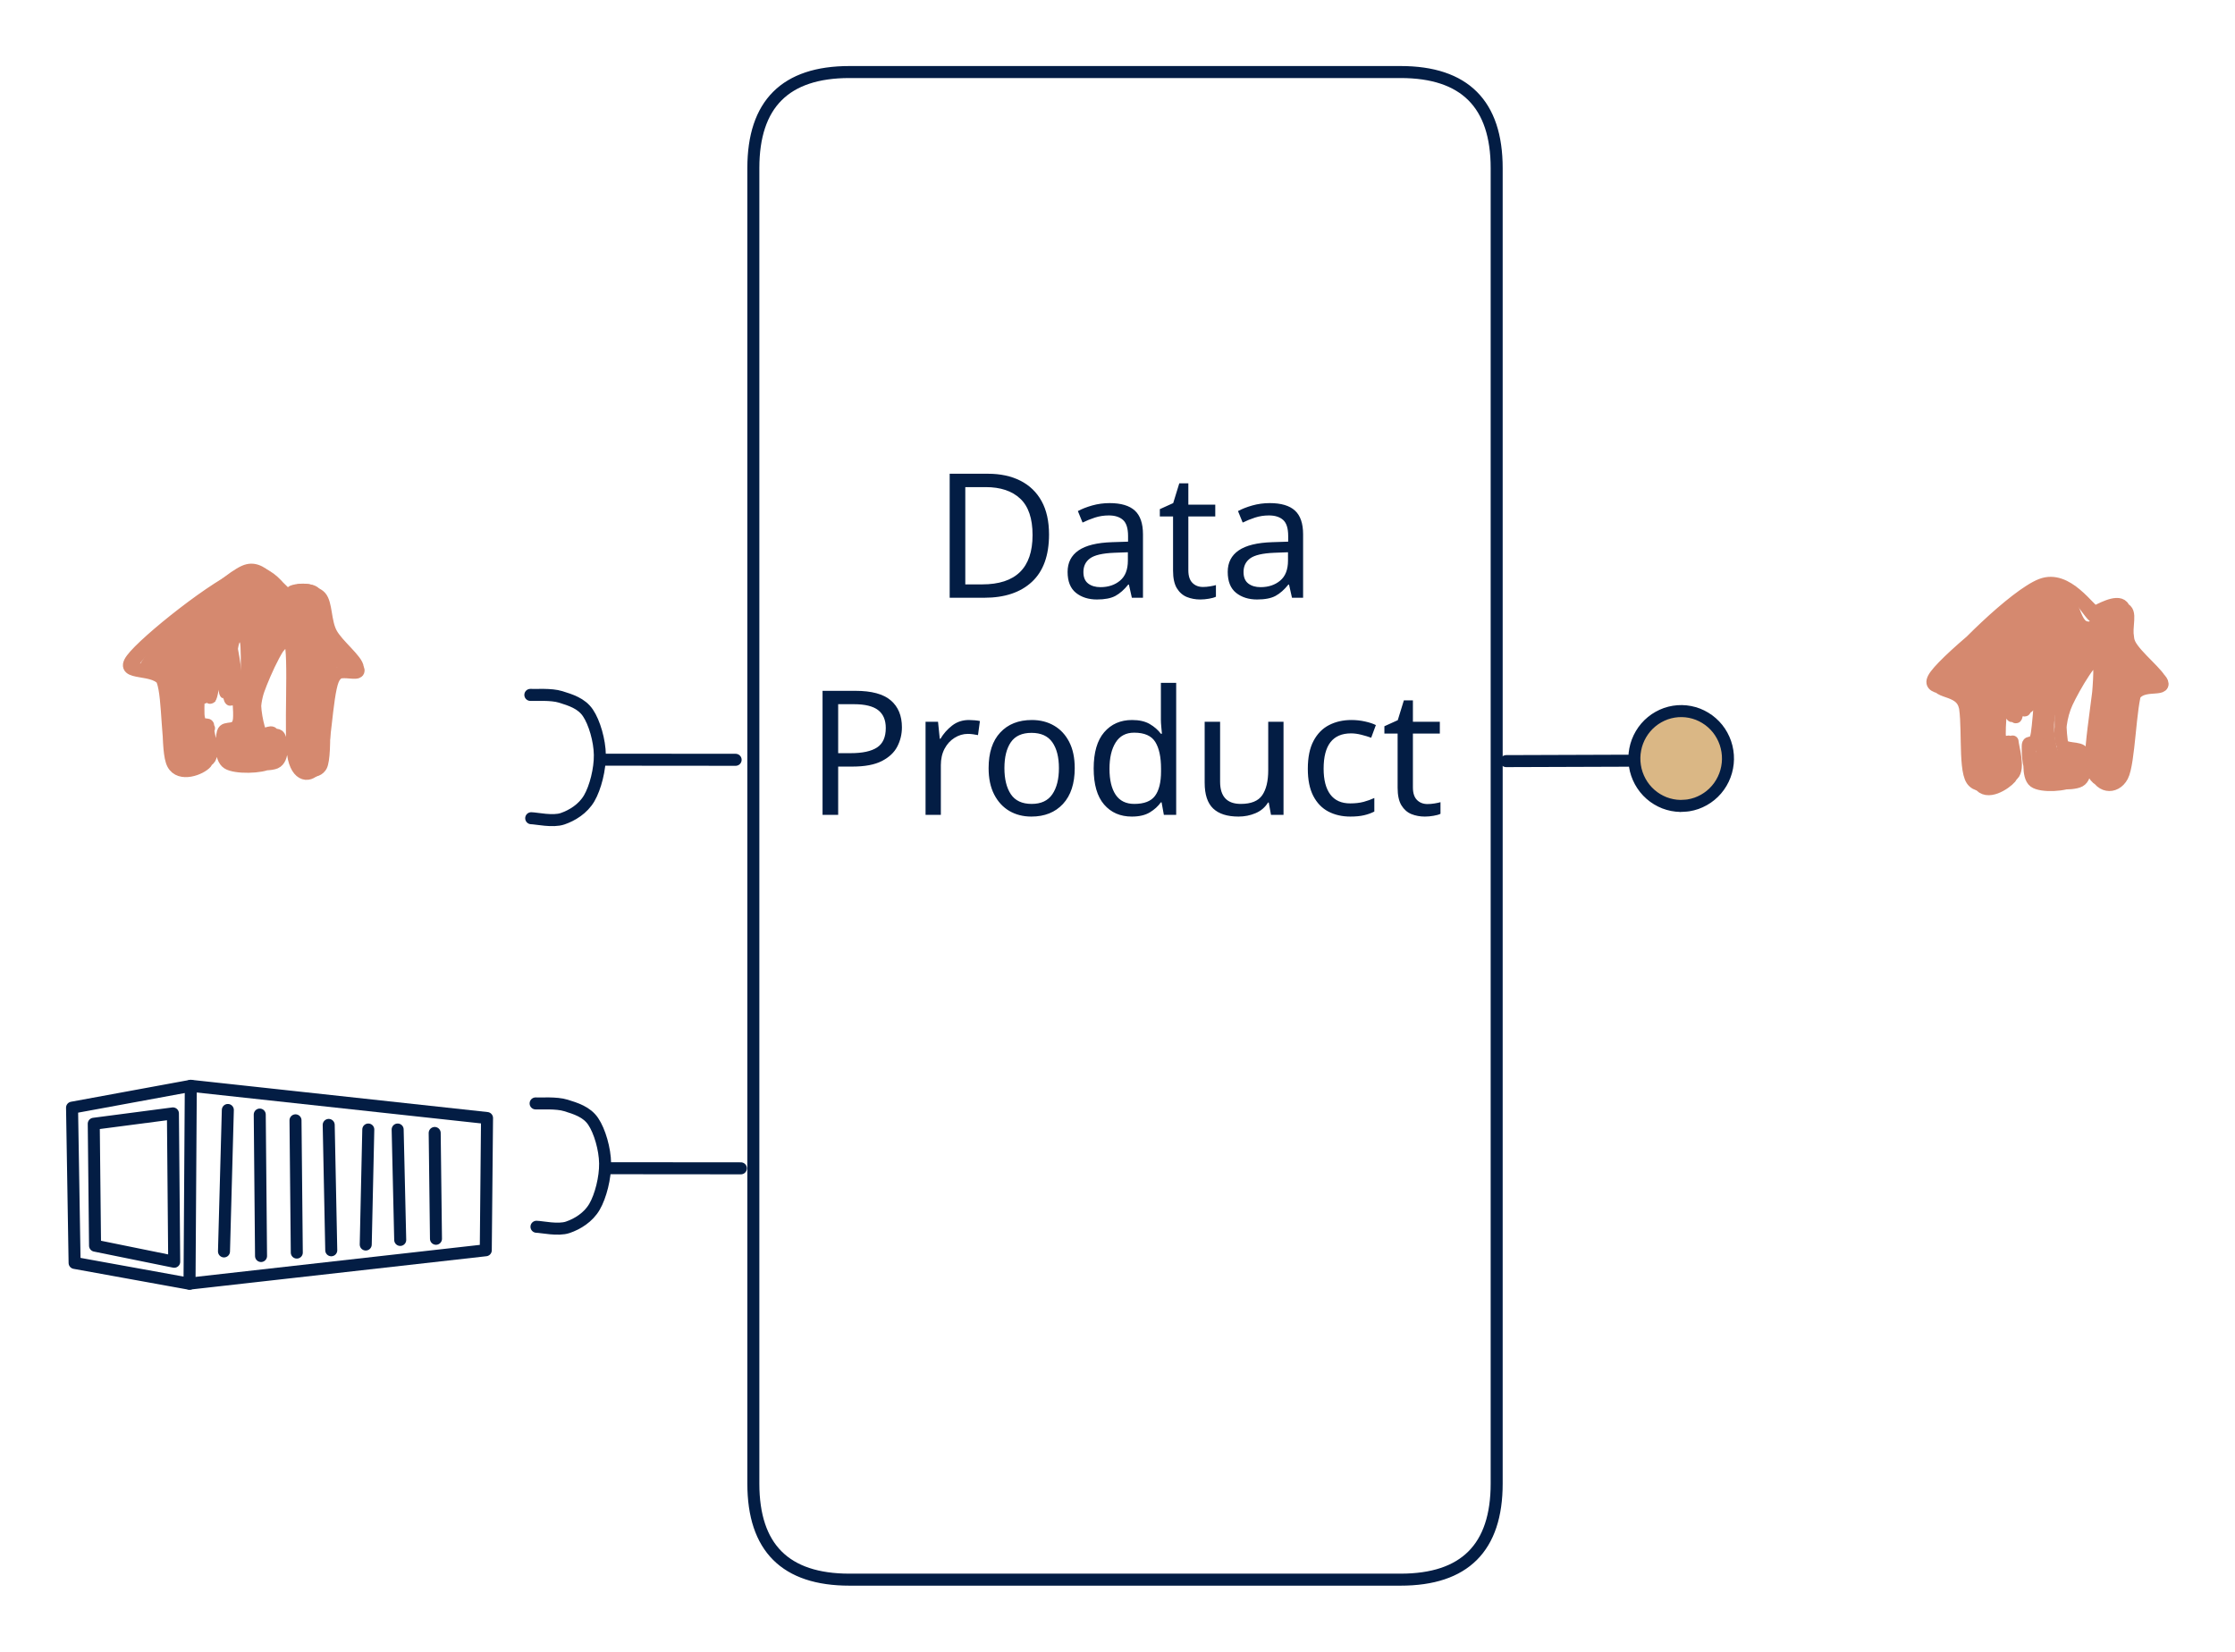
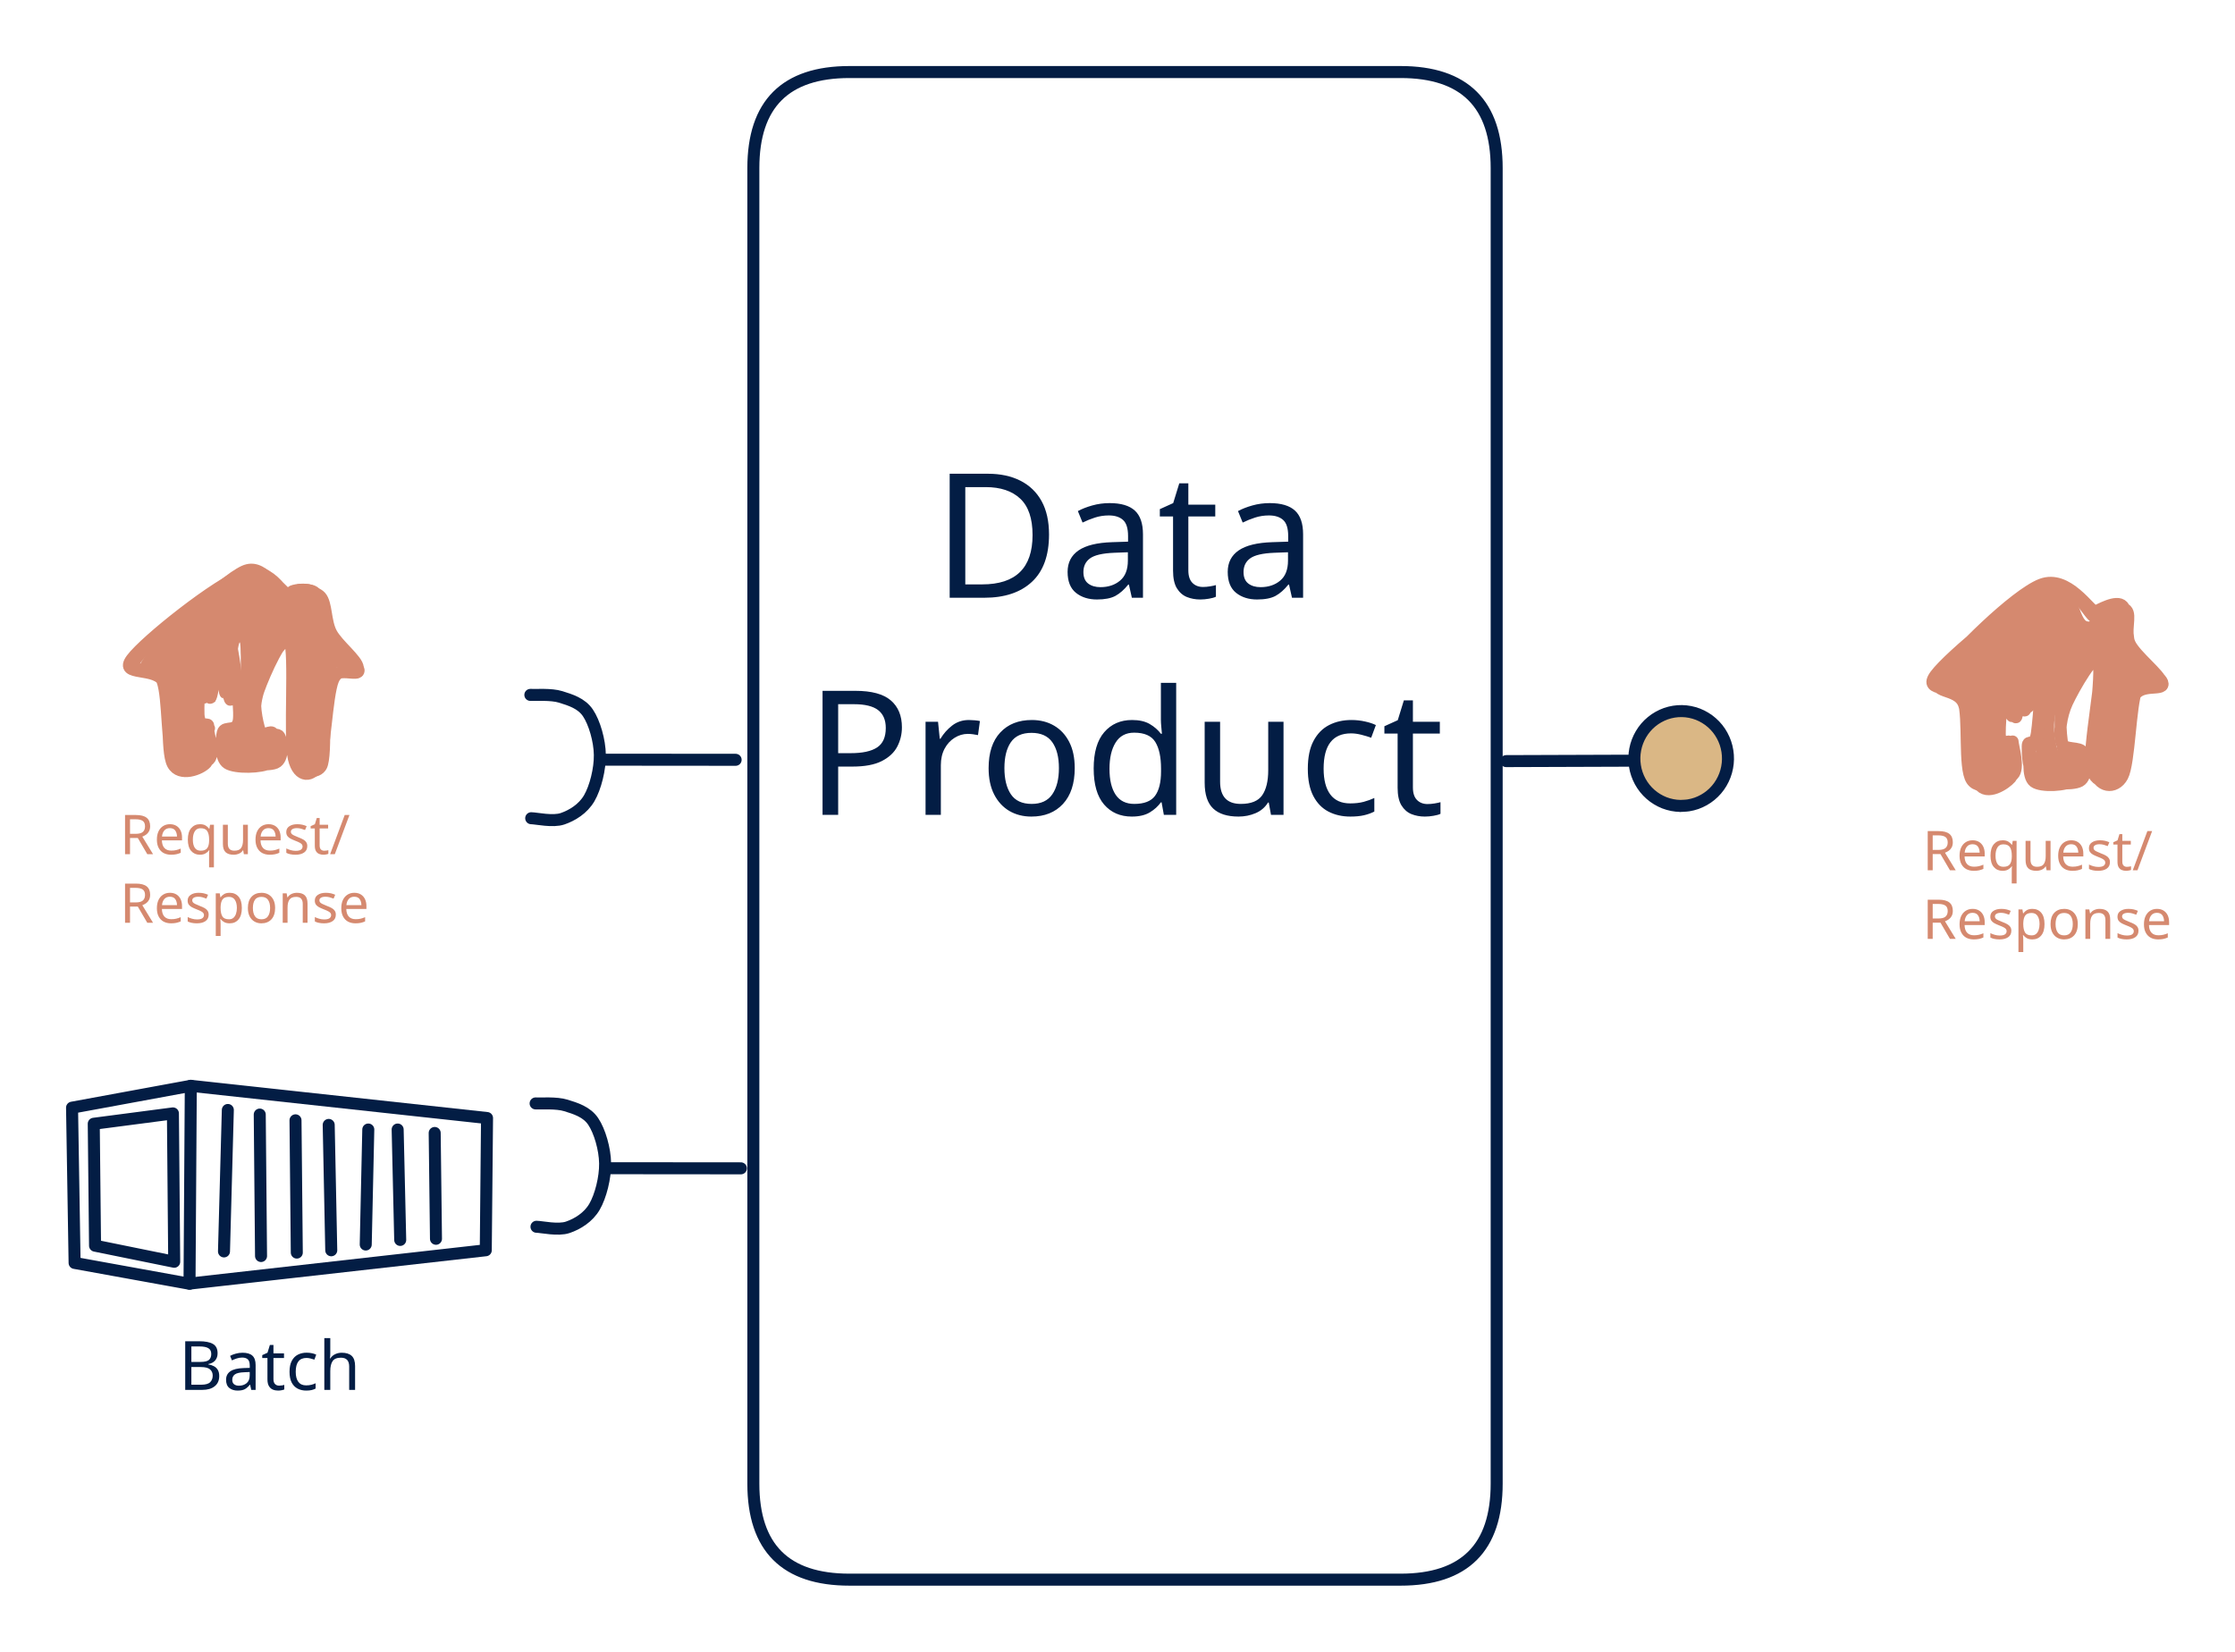
<svg xmlns="http://www.w3.org/2000/svg" version="1.1" viewBox="4839.083 618.914 744.509 550.24" width="744.509" height="550.24">
  <g stroke-linecap="round">
    <g transform="translate(4908.028 861.5411) rotate(0 12.24983 -18.37922)" fill-rule="evenodd">
      <path d="M-2.16 -0.72 C-1.88 1.01, 2.97 8.87, 1.58 11.2 C0.18 13.54, -7.82 17.26, -10.52 13.28 C-13.21 9.3, -12.73 -6.7, -14.58 -12.66 C-16.43 -18.63, -25.99 -15.6, -21.63 -22.51 C-17.27 -29.42, 3.26 -50.38, 11.58 -54.12 C19.9 -57.87, 25.17 -46, 28.28 -44.98 C31.39 -43.96, 28.65 -47.84, 30.24 -48.01 C31.82 -48.18, 36.22 -48.53, 37.8 -46.01 C39.37 -43.5, 37.44 -37.6, 39.7 -32.92 C41.96 -28.24, 51 -20.31, 51.36 -17.92 C51.71 -15.54, 43.73 -23.82, 41.82 -18.62 C39.91 -13.41, 42.29 8.55, 39.92 13.31 C37.56 18.07, 29.54 16.96, 27.62 9.93 C25.69 2.91, 29.84 -25.17, 28.37 -28.86 C26.89 -32.55, 20.55 -17.42, 18.76 -12.2 C16.96 -6.97, 17.29 0.19, 17.61 2.51 C17.92 4.82, 19.63 0.29, 20.65 1.67 C21.67 3.06, 26.23 9.34, 23.72 10.82 C21.21 12.3, 8.05 12.52, 5.58 10.57 C3.11 8.62, 8.06 0.99, 8.92 -0.86 C9.78 -2.71, 10.39 4.07, 10.74 -0.54 C11.09 -5.15, 11.6 -26.86, 10.99 -28.53 C10.39 -30.2, 8.31 -10.42, 7.09 -10.55 C5.86 -10.67, 4.37 -29.56, 3.64 -29.27 C2.9 -28.97, 3.29 -9.05, 2.67 -8.79 C2.04 -8.52, 0.77 -28.63, -0.08 -27.68 C-0.93 -26.74, -2.73 -7.75, -2.44 -3.13 C-2.15 1.49, 1.4 -0.27, 1.64 0.03" stroke="none" stroke-width="0" fill="#d5896f" fill-rule="evenodd" />
      <path d="M0.4 0.29 C0.46 2.1, 2.59 8.59, 0.69 10.37 C-1.2 12.15, -8.4 15.34, -10.98 10.98 C-13.57 6.62, -12.72 -10.09, -14.83 -15.79 C-16.93 -21.49, -27.99 -17.35, -23.6 -23.22 C-19.21 -29.09, 2.87 -47.65, 11.51 -51.03 C20.16 -54.4, 25.32 -44.41, 28.27 -43.47 C31.21 -42.53, 27.58 -45.33, 29.18 -45.39 C30.77 -45.45, 35.8 -46.09, 37.84 -43.82 C39.87 -41.54, 39.32 -35.67, 41.39 -31.73 C43.46 -27.78, 50.15 -22.75, 50.25 -20.14 C50.35 -17.54, 44.17 -21.47, 41.99 -16.08 C39.81 -10.69, 39.3 8.31, 37.17 12.19 C35.05 16.07, 30.78 14.01, 29.22 7.19 C27.66 0.38, 29.9 -25.16, 27.82 -28.7 C25.75 -32.23, 18.46 -18.95, 16.75 -14.03 C15.05 -9.12, 16.71 -1.87, 17.59 0.78 C18.47 3.43, 21.48 0.1, 22.03 1.89 C22.57 3.67, 23.4 9.87, 20.87 11.5 C18.34 13.12, 9.45 13.34, 6.85 11.65 C4.25 9.96, 4.66 3.82, 5.29 1.37 C5.93 -1.08, 10.2 1.72, 10.66 -3.05 C11.11 -7.81, 8.79 -25.75, 8.03 -27.2 C7.28 -28.66, 6.7 -11.56, 6.13 -11.77 C5.55 -11.98, 5.41 -28.71, 4.56 -28.44 C3.72 -28.17, 2.02 -10.22, 1.06 -10.15 C0.1 -10.09, -0.56 -28.98, -1.21 -28.05 C-1.85 -27.12, -3.08 -9.07, -2.82 -4.57 C-2.56 -0.07, 0.06 -1.81, 0.38 -1.04 M-0.84 -0.6 C-0.98 1.38, 1.49 9.41, -0.26 11.49 C-2.02 13.57, -9.04 16.32, -11.38 11.89 C-13.72 7.46, -12 -9.25, -14.28 -15.08 C-16.56 -20.9, -29.55 -17, -25.07 -23.06 C-20.59 -29.12, 3.59 -48.38, 12.62 -51.44 C21.64 -54.5, 26.43 -42.4, 29.06 -41.43 C31.69 -40.46, 27.21 -45.09, 28.4 -45.62 C29.58 -46.16, 34.37 -46.94, 36.15 -44.64 C37.93 -42.33, 36.68 -35.98, 39.07 -31.78 C41.46 -27.58, 50.2 -22.05, 50.5 -19.42 C50.79 -16.78, 43.04 -21.19, 40.82 -15.97 C38.6 -10.75, 39.17 7.57, 37.19 11.91 C35.2 16.24, 30.54 16.88, 28.93 10.03 C27.32 3.19, 29.49 -25.38, 27.54 -29.18 C25.58 -32.98, 18.99 -17.88, 17.19 -12.76 C15.4 -7.63, 15.64 -0.99, 16.78 1.57 C17.93 4.14, 23.06 0.98, 24.07 2.64 C25.07 4.29, 25.66 10.28, 22.8 11.5 C19.93 12.72, 9.46 11.74, 6.87 9.94 C4.27 8.14, 6.54 2.53, 7.25 0.72 C7.96 -1.09, 11.1 3.84, 11.14 -0.93 C11.18 -5.71, 8.06 -26.51, 7.5 -27.94 C6.94 -29.37, 8.54 -9.38, 7.8 -9.5 C7.05 -9.61, 4.52 -28.51, 3.03 -28.61 C1.53 -28.72, -0.17 -10.14, -1.18 -10.14 C-2.2 -10.13, -2.52 -29.75, -3.08 -28.56 C-3.64 -27.38, -5.19 -7.8, -4.57 -3.04 C-3.94 1.72, -0.13 -0.32, 0.68 -0.01" stroke="#d5896f" stroke-width="4" fill="none" />
    </g>
  </g>
  <g stroke-linecap="round">
    <g transform="translate(4870.314 993.2821) rotate(0 13.39865 21.26245)">
      <path d="M0 0 C0.13 12.15, 0.25 24.29, 0.43 40.61 M0 0 C0.11 10.69, 0.22 21.38, 0.43 40.61 M0.43 40.61 C8.27 42.2, 16.12 43.8, 26.8 45.97 M0.43 40.61 C10.57 42.67, 20.71 44.74, 26.8 45.97 M26.8 45.97 C26.71 35.79, 26.62 25.61, 26.37 -3.45 M26.8 45.97 C26.69 33.13, 26.58 20.3, 26.37 -3.45 M26.37 -3.45 C20.61 -2.69, 14.84 -1.94, 0 0 M26.37 -3.45 C17.77 -2.32, 9.16 -1.2, 0 0" stroke="#031d44" stroke-width="4" fill="none" />
    </g>
  </g>
  <g stroke-linecap="round">
    <g transform="translate(4863.083 987.9186) rotate(0 19.77896 25.68963)">
      <path d="M0 0 C0.3 18.54, 0.61 37.08, 0.85 51.72 M0 0 C0.34 20.67, 0.68 41.34, 0.85 51.72 M0.85 51.72 C15.8 54.43, 30.75 57.14, 39.13 58.66 M0.85 51.72 C15.61 54.39, 30.37 57.07, 39.13 58.66 M39.13 58.66 C39.29 34.25, 39.45 9.84, 39.56 -7.28 M39.13 58.66 C39.26 38.14, 39.4 17.61, 39.56 -7.28 M39.56 -7.28 C27.45 -5.05, 15.34 -2.82, 0 0 M39.56 -7.28 C28.14 -5.18, 16.72 -3.08, 0 0" stroke="#031d44" stroke-width="4" fill="none" />
    </g>
  </g>
  <g stroke-linecap="round">
    <g transform="translate(4902.641 980.6395) rotate(0 49.12839 32.94722)">
      <path d="M0 0 C34.25 3.72, 68.49 7.45, 98.68 10.73 M0 0 C25.34 2.75, 50.67 5.51, 98.68 10.73 M98.68 10.73 C98.56 23.41, 98.44 36.1, 98.26 54.78 M98.68 10.73 C98.6 19.55, 98.51 28.38, 98.26 54.78 M98.26 54.78 C73.9 57.53, 49.54 60.27, -0.43 65.89 M98.26 54.78 C60.25 59.06, 22.24 63.34, -0.43 65.89" stroke="#031d44" stroke-width="4" fill="none" />
    </g>
  </g>
  <g stroke-linecap="round">
    <g transform="translate(4914.977 988.6848) rotate(0 -0.6380311 23.56109)">
      <path d="M0 0 C-0.38 14.15, -0.77 28.3, -1.28 47.12 M0 0 C-0.4 14.94, -0.81 29.89, -1.28 47.12" stroke="#031d44" stroke-width="4" fill="none" />
    </g>
  </g>
  <g stroke-linecap="round">
    <g transform="translate(4925.61 990.2172) rotate(0 0.212677 23.56109)">
      <path d="M0 0 C0.11 11.81, 0.21 23.62, 0.43 47.12 M0 0 C0.17 18.37, 0.33 36.74, 0.43 47.12" stroke="#031d44" stroke-width="4" fill="none" />
    </g>
  </g>
  <g stroke-linecap="round">
    <g transform="translate(4937.52 992.1328) rotate(0 0.212677 22.02866)">
      <path d="M0 0 C0.14 14.29, 0.28 28.58, 0.43 44.06 M0 0 C0.15 16.01, 0.31 32.02, 0.43 44.06" stroke="#031d44" stroke-width="4" fill="none" />
    </g>
  </g>
  <g stroke-linecap="round">
    <g transform="translate(4948.579 993.6652) rotate(0 0.4253541 20.87934)">
      <path d="M0 0 C0.29 14.13, 0.58 28.27, 0.85 41.76 M0 0 C0.22 10.83, 0.44 21.66, 0.85 41.76" stroke="#031d44" stroke-width="4" fill="none" />
    </g>
  </g>
  <g stroke-linecap="round">
    <g transform="translate(4961.765 995.1976) rotate(0 -0.4253541 19.15536)">
      <path d="M0 0 C-0.25 11.4, -0.51 22.79, -0.85 38.31 M0 0 C-0.33 14.74, -0.65 29.47, -0.85 38.31" stroke="#031d44" stroke-width="4" fill="none" />
    </g>
  </g>
  <g stroke-linecap="round">
    <g transform="translate(4971.549 995.1976) rotate(0 0.4253541 18.38914)">
      <path d="M0 0 C0.33 14.36, 0.66 28.73, 0.85 36.78 M0 0 C0.33 14.18, 0.66 28.36, 0.85 36.78" stroke="#031d44" stroke-width="4" fill="none" />
    </g>
  </g>
  <g stroke-linecap="round">
    <g transform="translate(4983.884 996.3469) rotate(0 0.212677 17.62293)">
      <path d="M0 0 C0.12 10.15, 0.24 20.3, 0.43 35.25 M0 0 C0.09 7.06, 0.17 14.12, 0.43 35.25" stroke="#031d44" stroke-width="4" fill="none" />
    </g>
  </g>
  <g stroke-linecap="round" transform="translate(5090.035 642.9141) rotate(0 123.8051 251.1225)">
    <path d="M32 0 C80.78 0, 129.55 0, 215.61 0 M32 0 C87.72 0, 143.43 0, 215.61 0 M215.61 0 C236.94 0, 247.61 10.67, 247.61 32 M215.61 0 C236.94 0, 247.61 10.67, 247.61 32 M247.61 32 C247.61 166.12, 247.61 300.25, 247.61 470.24 M247.61 32 C247.61 158.51, 247.61 285.01, 247.61 470.24 M247.61 470.24 C247.61 491.58, 236.94 502.24, 215.61 502.24 M247.61 470.24 C247.61 491.58, 236.94 502.24, 215.61 502.24 M215.61 502.24 C154.43 502.24, 93.26 502.24, 32 502.24 M215.61 502.24 C175.77 502.24, 135.92 502.24, 32 502.24 M32 502.24 C10.67 502.24, 0 491.58, 0 470.24 M32 502.24 C10.67 502.24, 0 491.58, 0 470.24 M0 470.24 C0 350.09, 0 229.94, 0 32 M0 470.24 C0 329.61, 0 188.98, 0 32 M0 32 C0 10.67, 10.67 0, 32 0 M0 32 C0 10.67, 10.67 0, 32 0" stroke="#031d44" stroke-width="4" fill="none" />
  </g>
  <g stroke-linecap="round">
    <g transform="translate(5007.199 859.7059) rotate(269.5993 20.20242 11.50673)">
      <path d="M0 0 C-0.04 1.74, -1.34 7.21, -0.25 10.44 C0.83 13.66, 2.98 17.27, 6.52 19.37 C10.05 21.46, 16.21 23.05, 20.95 23.01 C25.69 22.98, 31.74 21.29, 34.97 19.13 C38.2 16.98, 39.33 13.27, 40.35 10.08 C41.37 6.89, 40.97 1.68, 41.09 0 M0 0 C-0.04 1.74, -1.34 7.21, -0.25 10.44 C0.83 13.66, 2.98 17.27, 6.52 19.37 C10.05 21.46, 16.21 23.05, 20.95 23.01 C25.69 22.98, 31.74 21.29, 34.97 19.13 C38.2 16.98, 39.33 13.27, 40.35 10.08 C41.37 6.89, 40.97 1.68, 41.09 0" stroke="#031d44" stroke-width="4" fill="none" />
    </g>
  </g>
  <g stroke-linecap="round">
    <g transform="translate(5062.105 849.8141) rotate(269.5993 -0.1761756 22.19813)">
      <path d="M0 0 C-0.06 7.4, -0.29 37, -0.35 44.4 M0 0 C-0.06 7.4, -0.29 37, -0.35 44.4" stroke="#031d44" stroke-width="4" fill="none" />
    </g>
  </g>
  <g stroke-linecap="round">
    <g transform="translate(5008.955 995.8037) rotate(269.5993 20.20242 11.50673)">
      <path d="M0 0 C-0.04 1.74, -1.34 7.21, -0.25 10.44 C0.83 13.66, 2.98 17.27, 6.52 19.37 C10.05 21.46, 16.21 23.05, 20.95 23.01 C25.69 22.98, 31.74 21.29, 34.97 19.13 C38.2 16.98, 39.33 13.27, 40.35 10.08 C41.37 6.89, 40.97 1.68, 41.09 0 M0 0 C-0.04 1.74, -1.34 7.21, -0.25 10.44 C0.83 13.66, 2.98 17.27, 6.52 19.37 C10.05 21.46, 16.21 23.05, 20.95 23.01 C25.69 22.98, 31.74 21.29, 34.97 19.13 C38.2 16.98, 39.33 13.27, 40.35 10.08 C41.37 6.89, 40.97 1.68, 41.09 0" stroke="#031d44" stroke-width="4" fill="none" />
    </g>
  </g>
  <g stroke-linecap="round">
    <g transform="translate(5063.861 985.9119) rotate(269.5993 -0.1761756 22.19813)">
      <path d="M0 0 C-0.06 7.4, -0.29 37, -0.35 44.4 M0 0 C-0.06 7.4, -0.29 37, -0.35 44.4" stroke="#031d44" stroke-width="4" fill="none" />
    </g>
  </g>
  <g stroke-linecap="round">
    <g transform="translate(5360.713 852.0855) rotate(90.96151 0.4103828 20.31395)">
      <path d="M0 0 C0.14 6.77, 0.68 33.86, 0.82 40.63 M0 0 C0.14 6.77, 0.68 33.86, 0.82 40.63" stroke="#031d44" stroke-width="4" fill="none" />
    </g>
  </g>
  <g stroke-linecap="round" transform="translate(5383.303 856.0057) rotate(90.96151 15.79974 15.59455)">
    <path d="M31.6 15.59 C31.6 16.5, 31.52 17.41, 31.36 18.3 C31.2 19.19, 30.96 20.08, 30.65 20.93 C30.33 21.78, 29.94 22.61, 29.48 23.39 C29.03 24.17, 28.49 24.93, 27.9 25.62 C27.32 26.31, 26.66 26.96, 25.96 27.54 C25.26 28.12, 24.49 28.65, 23.7 29.1 C22.91 29.55, 22.06 29.94, 21.2 30.25 C20.34 30.56, 19.44 30.8, 18.54 30.95 C17.64 31.11, 16.71 31.19, 15.8 31.19 C14.89 31.19, 13.96 31.11, 13.06 30.95 C12.16 30.8, 11.26 30.56, 10.4 30.25 C9.54 29.94, 8.69 29.55, 7.9 29.1 C7.11 28.65, 6.34 28.12, 5.64 27.54 C4.94 26.96, 4.28 26.31, 3.7 25.62 C3.11 24.93, 2.57 24.17, 2.12 23.39 C1.66 22.61, 1.27 21.78, 0.95 20.93 C0.64 20.08, 0.4 19.19, 0.24 18.3 C0.08 17.41, 0 16.5, 0 15.59 C0 14.69, 0.08 13.78, 0.24 12.89 C0.4 12, 0.64 11.11, 0.95 10.26 C1.27 9.41, 1.66 8.58, 2.12 7.8 C2.57 7.02, 3.11 6.26, 3.7 5.57 C4.28 4.88, 4.94 4.23, 5.64 3.65 C6.34 3.07, 7.11 2.54, 7.9 2.09 C8.69 1.64, 9.54 1.25, 10.4 0.94 C11.26 0.63, 12.16 0.39, 13.06 0.24 C13.96 0.08, 14.89 0, 15.8 0 C16.71 0, 17.64 0.08, 18.54 0.24 C19.44 0.39, 20.34 0.63, 21.2 0.94 C22.06 1.25, 22.91 1.64, 23.7 2.09 C24.49 2.54, 25.26 3.07, 25.96 3.65 C26.66 4.23, 27.32 4.88, 27.9 5.57 C28.49 6.26, 29.03 7.02, 29.48 7.8 C29.94 8.58, 30.33 9.41, 30.65 10.26 C30.96 11.11, 31.2 12, 31.36 12.89 C31.52 13.78, 31.56 15.14, 31.6 15.59 C31.64 16.05, 31.64 15.14, 31.6 15.59" stroke="none" stroke-width="0" fill="#dab785" />
    <path d="M31.6 15.59 C31.6 16.5, 31.52 17.41, 31.36 18.3 C31.2 19.19, 30.96 20.08, 30.65 20.93 C30.33 21.78, 29.94 22.61, 29.48 23.39 C29.03 24.17, 28.49 24.93, 27.9 25.62 C27.32 26.31, 26.66 26.96, 25.96 27.54 C25.26 28.12, 24.49 28.65, 23.7 29.1 C22.91 29.55, 22.06 29.94, 21.2 30.25 C20.34 30.56, 19.44 30.8, 18.54 30.95 C17.64 31.11, 16.71 31.19, 15.8 31.19 C14.89 31.19, 13.96 31.11, 13.06 30.95 C12.16 30.8, 11.26 30.56, 10.4 30.25 C9.54 29.94, 8.69 29.55, 7.9 29.1 C7.11 28.65, 6.34 28.12, 5.64 27.54 C4.94 26.96, 4.28 26.31, 3.7 25.62 C3.11 24.93, 2.57 24.17, 2.12 23.39 C1.66 22.61, 1.27 21.78, 0.95 20.93 C0.64 20.08, 0.4 19.19, 0.24 18.3 C0.08 17.41, 0 16.5, 0 15.59 C0 14.69, 0.08 13.78, 0.24 12.89 C0.4 12, 0.64 11.11, 0.95 10.26 C1.27 9.41, 1.66 8.58, 2.12 7.8 C2.57 7.02, 3.11 6.26, 3.7 5.57 C4.28 4.88, 4.94 4.23, 5.64 3.65 C6.34 3.07, 7.11 2.54, 7.9 2.09 C8.69 1.64, 9.54 1.25, 10.4 0.94 C11.26 0.63, 12.16 0.39, 13.06 0.24 C13.96 0.08, 14.89 0, 15.8 0 C16.71 0, 17.64 0.08, 18.54 0.24 C19.44 0.39, 20.34 0.63, 21.2 0.94 C22.06 1.25, 22.91 1.64, 23.7 2.09 C24.49 2.54, 25.26 3.07, 25.96 3.65 C26.66 4.23, 27.32 4.88, 27.9 5.57 C28.49 6.26, 29.03 7.02, 29.48 7.8 C29.94 8.58, 30.33 9.41, 30.65 10.26 C30.96 11.11, 31.2 12, 31.36 12.89 C31.52 13.78, 31.56 15.14, 31.6 15.59 C31.64 16.05, 31.64 15.14, 31.6 15.59" stroke="#031d44" stroke-width="4" fill="none" />
  </g>
  <g stroke-linecap="round">
    <g transform="translate(5508.523 866.9014) rotate(0 12.60604 -19.44995)" fill-rule="evenodd">
      <path d="M1.36 0.48 C1.46 2.31, 4.69 9.54, 2.34 11.2 C0 12.86, -9.76 14.45, -12.69 10.44 C-15.62 6.42, -13.43 -7.17, -15.23 -12.89 C-17.03 -18.6, -28.3 -17, -23.49 -23.86 C-18.68 -30.72, 5.46 -51.17, 13.64 -54.04 C21.83 -56.9, 22.86 -42.23, 25.61 -41.06 C28.36 -39.88, 28.25 -46.2, 30.16 -46.99 C32.07 -47.78, 35.5 -48.37, 37.07 -45.78 C38.64 -43.19, 37.32 -35.79, 39.58 -31.47 C41.85 -27.14, 50.22 -22.64, 50.64 -19.84 C51.07 -17.05, 44.12 -19.71, 42.13 -14.69 C40.14 -9.67, 41.01 6.15, 38.73 10.25 C36.44 14.35, 30.07 16.42, 28.42 9.9 C26.78 3.38, 30.91 -25.11, 28.85 -28.89 C26.79 -32.66, 18.19 -17.85, 16.05 -12.73 C13.91 -7.62, 14.99 -0.79, 16.03 1.83 C17.06 4.44, 21.37 1.36, 22.27 2.96 C23.17 4.56, 23.82 9.62, 21.43 11.4 C19.05 13.19, 10.06 15.15, 7.94 13.65 C5.82 12.15, 8.4 5.35, 8.72 2.38 C9.04 -0.59, 9.88 0.88, 9.85 -4.16 C9.83 -9.2, 9.4 -26.94, 8.54 -27.86 C7.68 -28.78, 5.55 -9.4, 4.69 -9.69 C3.83 -9.97, 3.73 -29.85, 3.37 -29.58 C3.01 -29.31, 3.64 -8.56, 2.53 -8.08 C1.42 -7.6, -2.38 -27.25, -3.31 -26.68 C-4.24 -26.12, -3.86 -8.98, -3.05 -4.66 C-2.24 -0.34, 1.09 -1.38, 1.54 -0.77" stroke="none" stroke-width="0" fill="#d5896f" fill-rule="evenodd" />
      <path d="M0.98 -0.97 C1.06 0.75, 3.35 8, 1.08 10.13 C-1.19 12.26, -9.86 15.97, -12.61 11.84 C-15.36 7.71, -13.41 -8.83, -15.42 -14.65 C-17.43 -20.48, -29.32 -16.88, -24.66 -23.13 C-20 -29.39, 3.67 -49.03, 12.53 -52.2 C21.4 -55.38, 25.78 -43.5, 28.54 -42.2 C31.31 -40.9, 27.4 -44, 29.12 -44.42 C30.83 -44.85, 37.01 -46.6, 38.83 -44.76 C40.66 -42.93, 38.1 -37.44, 40.05 -33.42 C42 -29.4, 50.18 -23.18, 50.55 -20.65 C50.92 -18.13, 44.44 -23.5, 42.27 -18.28 C40.11 -13.07, 39.91 6.21, 37.55 10.62 C35.2 15.03, 29.49 14.61, 28.14 8.18 C26.79 1.74, 31.16 -24.16, 29.47 -27.99 C27.78 -31.83, 19.95 -19.78, 18.02 -14.82 C16.09 -9.86, 17.19 -1.04, 17.9 1.75 C18.6 4.54, 21.71 0.22, 22.26 1.92 C22.82 3.62, 23.58 10.22, 21.23 11.97 C18.88 13.72, 10.56 14.22, 8.17 12.43 C5.78 10.65, 6.71 3.71, 6.9 1.23 C7.08 -1.24, 8.76 2.45, 9.29 -2.42 C9.82 -7.3, 10.8 -26.54, 10.08 -28.02 C9.36 -29.49, 5.86 -11.26, 4.99 -11.28 C4.12 -11.3, 5.56 -28.47, 4.86 -28.16 C4.16 -27.85, 1.74 -9.37, 0.79 -9.42 C-0.16 -9.47, -0.18 -29.43, -0.86 -28.44 C-1.54 -27.45, -3.43 -8.07, -3.29 -3.47 C-3.15 1.13, -0.73 -1.55, -0.01 -0.83 M0.04 1.14 C-0.07 2.98, 2.04 9.11, 0.33 11.12 C-1.38 13.13, -7.61 17.28, -10.2 13.2 C-12.79 9.12, -13.05 -7.32, -15.19 -13.34 C-17.33 -19.36, -27.31 -16.28, -23.03 -22.93 C-18.74 -29.58, 1.76 -49.86, 10.51 -53.23 C19.26 -56.6, 26.52 -44.66, 29.49 -43.15 C32.45 -41.64, 26.94 -43.66, 28.3 -44.15 C29.66 -44.64, 35.61 -48.32, 37.67 -46.07 C39.73 -43.83, 38.47 -35.02, 40.68 -30.7 C42.89 -26.39, 50.85 -22.7, 50.95 -20.19 C51.04 -17.68, 43.45 -20.62, 41.25 -15.67 C39.05 -10.72, 40.09 5.58, 37.76 9.51 C35.43 13.43, 28.57 14.14, 27.28 7.88 C26 1.61, 31.4 -24.47, 30.04 -28.11 C28.69 -31.75, 21.26 -18.54, 19.13 -13.96 C17 -9.38, 16.36 -3.38, 17.25 -0.61 C18.13 2.16, 23.41 0.55, 24.43 2.68 C25.44 4.82, 25.93 10.81, 23.34 12.22 C20.75 13.63, 11.77 13.09, 8.88 11.14 C6 9.19, 6 2.98, 6.03 0.51 C6.06 -1.95, 8.29 1.3, 9.06 -3.64 C9.82 -8.59, 11.12 -27.72, 10.62 -29.18 C10.13 -30.64, 7.26 -12.58, 6.07 -12.41 C4.88 -12.24, 4.15 -28.75, 3.48 -28.18 C2.81 -27.62, 3.07 -8.86, 2.07 -9.02 C1.06 -9.18, -1.32 -29.83, -2.55 -29.16 C-3.77 -28.5, -5.73 -9.93, -5.29 -5.02 C-4.85 -0.11, -0.73 -0.53, 0.09 0.3" stroke="#d5896f" stroke-width="4" fill="none" />
    </g>
  </g>
  <text x="5213.840" y="818.044" font-family="Excalifont, Xiaolai, sans-serif, Segoe UI Emoji" font-size="57.854px" fill="#031d44" text-anchor="middle" style="white-space: pre;" direction="ltr" dominant-baseline="alphabetic">Data </text>
  <text x="5213.840" y="890.364" font-family="Excalifont, Xiaolai, sans-serif, Segoe UI Emoji" font-size="57.854px" fill="#031d44" text-anchor="middle" style="white-space: pre;" direction="ltr" dominant-baseline="alphabetic">Product</text>
+   <g transform="translate(4878.973 887.3629) rotate(0 41.674 22.8513)">
+     <text x="0" y="16.106" font-family="Excalifont, Xiaolai, sans-serif, Segoe UI Emoji" font-size="18.281px" fill="#d5896f" text-anchor="start" style="white-space: pre;" direction="ltr" dominant-baseline="alphabetic">Request/</text>
+     <text x="0" y="38.957" font-family="Excalifont, Xiaolai, sans-serif, Segoe UI Emoji" font-size="18.281px" fill="#d5896f" text-anchor="start" style="white-space: pre;" direction="ltr" dominant-baseline="alphabetic">Response</text>
+   </g>
+   <g transform="translate(5479.468 892.7232) rotate(0 41.674 22.8513)">
+     <text x="0" y="16.106" font-family="Excalifont, Xiaolai, sans-serif, Segoe UI Emoji" font-size="18.281px" fill="#d5896f" text-anchor="start" style="white-space: pre;" direction="ltr" dominant-baseline="alphabetic">Request/</text>
+     <text x="0" y="38.957" font-family="Excalifont, Xiaolai, sans-serif, Segoe UI Emoji" font-size="18.281px" fill="#d5896f" text-anchor="start" style="white-space: pre;" direction="ltr" dominant-baseline="alphabetic">Response</text>
+   </g>
+   <g transform="translate(4898.58 1061.925) rotate(0 33.62371 14.19388)">
+     <text x="0" y="20.008" font-family="Excalifont, Xiaolai, sans-serif, Segoe UI Emoji" font-size="22.71px" fill="#031d44" text-anchor="start" style="white-space: pre;" direction="ltr" dominant-baseline="alphabetic">Batch</text>
+   </g>
</svg>
